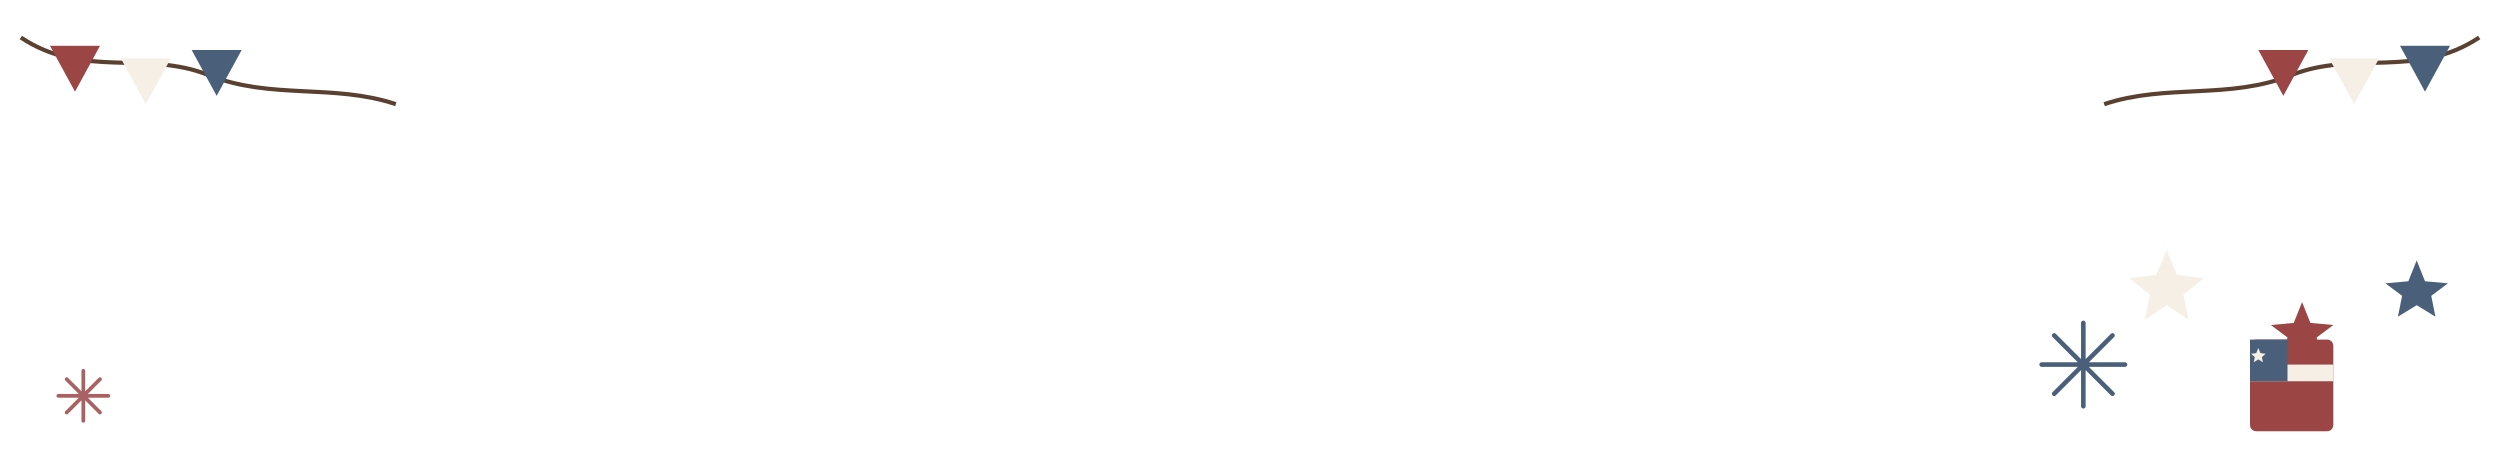
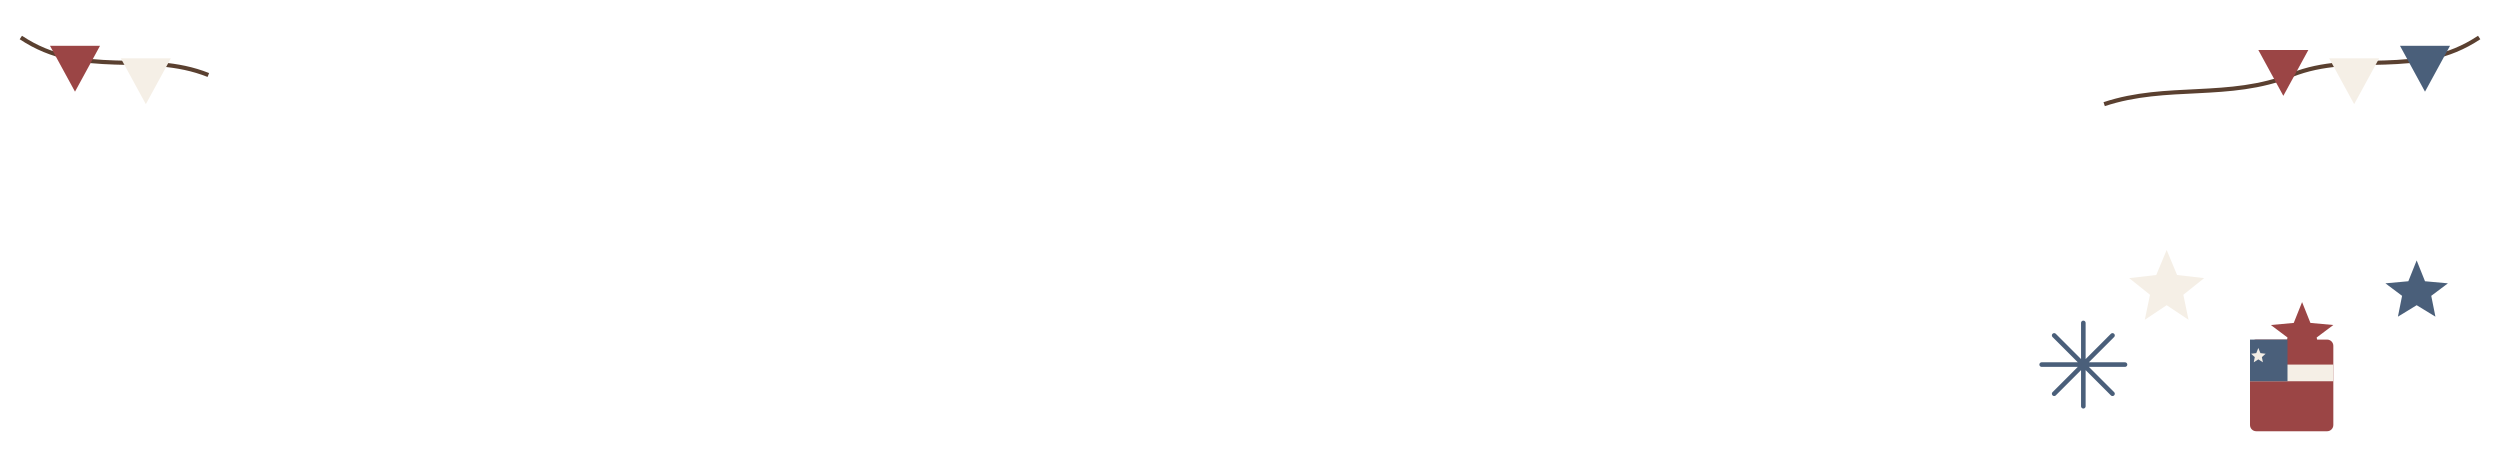
<svg xmlns="http://www.w3.org/2000/svg" viewBox="0 0 1200 220" fill="none" aria-hidden="true">
-   <path stroke="#5a4030" stroke-width="2" fill="none" d="M10 18c30 20 60 6 90 18s60 4 90 14" />
-   <path fill="#9b4545" d="M24 22l12 22 12-22z" />
-   <path fill="#f5efe6" d="M58 28l12 22 12-22z" />
-   <path fill="#4a5f7a" d="M92 24l12 22 12-22z" />
  <path stroke="#5a4030" stroke-width="2" fill="none" d="M1190 18c-30 20-60 6-90 18s-60 4-90 14" />
  <path fill="#4a5f7a" d="M1176 22l-12 22-12-22z" />
  <path fill="#f5efe6" d="M1142 28l-12 22-12-22z" />
  <path fill="#9b4545" d="M1108 24l-12 22-12-22z" />
+   <path stroke="#5a4030" stroke-width="2" fill="none" d="M10 18c30 20 60 6 90 18" />
+   <path fill="#9b4545" d="M24 22l12 22 12-22z" />
+   <path fill="#f5efe6" d="M58 28l12 22 12-22z" />
  <path fill="#f5efe6" d="M1040 120l5 12 13 1.5-10 8 2.5 12-10.5-7-10.5 7 2.5-12-10-8 13-1.5z" />
  <path fill="#9b4545" d="M1105 145l4 10 11 1-8 6 2 10-9-5.5-9 5.5 2-10-8-6 11-1z" />
  <path fill="#4a5f7a" d="M1160 125l4 10 11 1-8 6 2 10-9-5.5-9 5.5 2-10-8-6 11-1z" />
  <g stroke="#4a5f7a" stroke-width="2.2" stroke-linecap="round">
    <path d="M1000 175l0-20M1000 175l14-14M1000 175l20 0M1000 175l14 14M1000 175l0 20M1000 175l-14 14M1000 175l-20 0M1000 175l-14-14" />
  </g>
  <g transform="translate(1080,155)">
    <rect x="0" y="8" width="40" height="44" rx="3" fill="#9b4545" />
    <path fill="#f5efe6" d="M0 20h40v8H0z" />
    <path fill="#4a5f7a" d="M0 8h18v20H0z" />
    <path fill="#f5efe6" d="M4 12l1 2.5 2.5.3-1.8 1.6.5 2.5-2.2-1.4-2.2 1.4.5-2.5-1.8-1.6 2.5-.3z" />
  </g>
-   <g stroke="#9b4545" stroke-width="1.8" stroke-linecap="round" opacity="0.85">
-     <path d="M40 190l0-12M40 190l8-8M40 190l12 0M40 190l8 8M40 190l0 12M40 190l-8 8M40 190l-12 0M40 190l-8-8" />
-   </g>
</svg>
